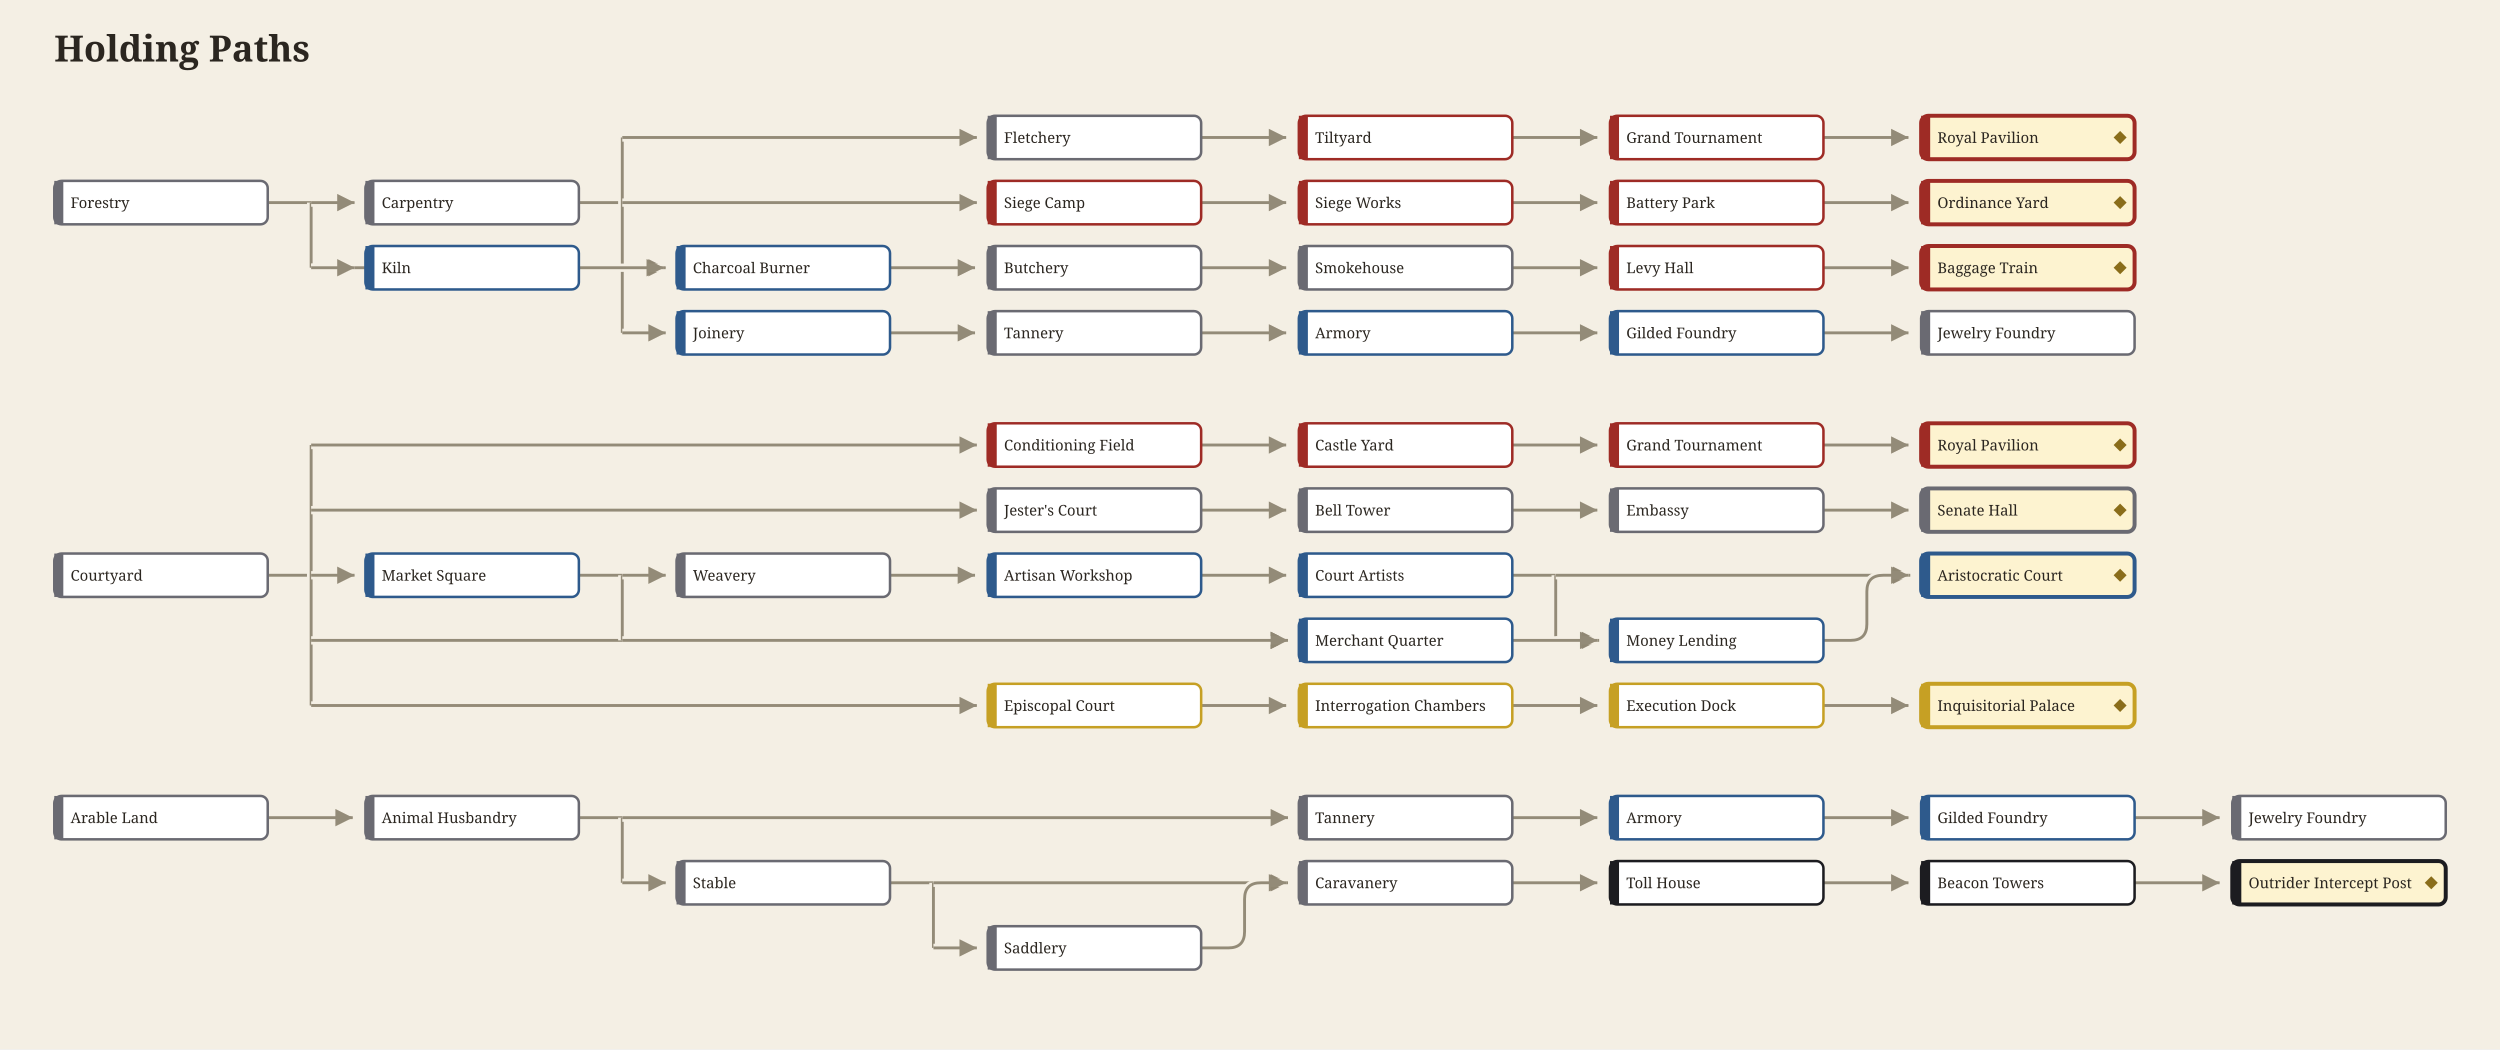
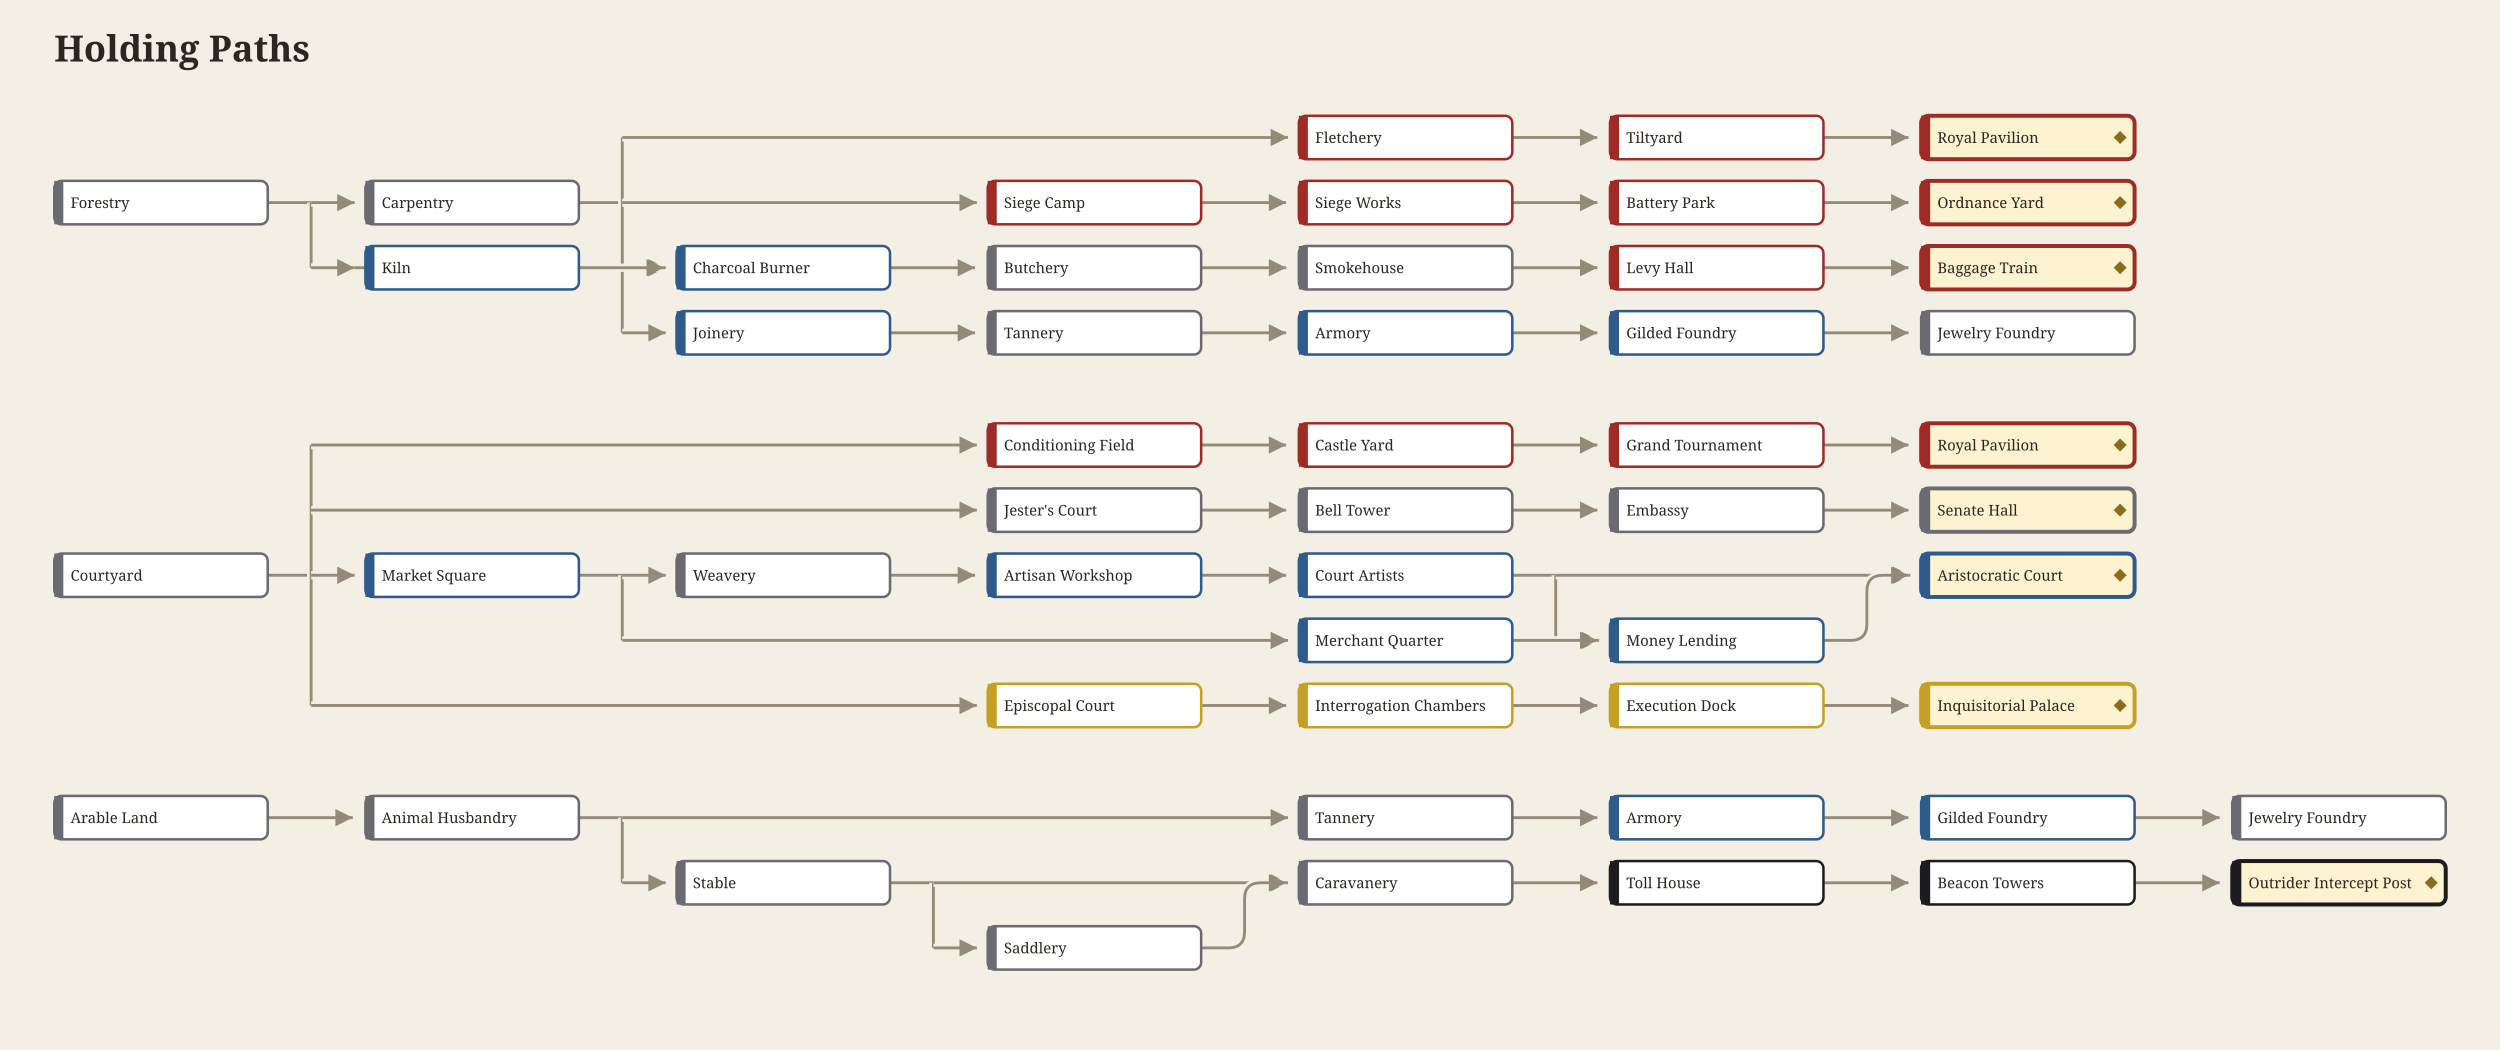
<svg xmlns="http://www.w3.org/2000/svg" width="1382" height="580" viewBox="0 0 1382 580" font-family="Georgia, serif">
  <rect width="1382" height="580" fill="#f4efe4" />
  <defs>
    <marker id="arw-2E5A8C" markerWidth="7" markerHeight="7" refX="6" refY="3" orient="auto">
      <path d="M0,0 L6,3 L0,6 Z" fill="#2E5A8C" />
    </marker>
    <marker id="arw-9E2B25" markerWidth="7" markerHeight="7" refX="6" refY="3" orient="auto">
      <path d="M0,0 L6,3 L0,6 Z" fill="#9E2B25" />
    </marker>
    <marker id="arw-1c9c8c" markerWidth="7" markerHeight="7" refX="6" refY="3" orient="auto">
      <path d="M0,0 L6,3 L0,6 Z" fill="#1c9c8c" />
    </marker>
    <marker id="arw-C6A024" markerWidth="7" markerHeight="7" refX="6" refY="3" orient="auto">
      <path d="M0,0 L6,3 L0,6 Z" fill="#C6A024" />
    </marker>
    <marker id="arw-6A3D8F" markerWidth="7" markerHeight="7" refX="6" refY="3" orient="auto">
      <path d="M0,0 L6,3 L0,6 Z" fill="#6A3D8F" />
    </marker>
    <marker id="arw-CC6A1A" markerWidth="7" markerHeight="7" refX="6" refY="3" orient="auto">
      <path d="M0,0 L6,3 L0,6 Z" fill="#CC6A1A" />
    </marker>
    <marker id="arw-3a7d3a" markerWidth="7" markerHeight="7" refX="6" refY="3" orient="auto">
      <path d="M0,0 L6,3 L0,6 Z" fill="#3a7d3a" />
    </marker>
    <marker id="arw-b5347a" markerWidth="7" markerHeight="7" refX="6" refY="3" orient="auto">
      <path d="M0,0 L6,3 L0,6 Z" fill="#b5347a" />
    </marker>
    <marker id="arw-2b6f9e" markerWidth="7" markerHeight="7" refX="6" refY="3" orient="auto">
      <path d="M0,0 L6,3 L0,6 Z" fill="#2b6f9e" />
    </marker>
    <marker id="arw-8a6d1a" markerWidth="7" markerHeight="7" refX="6" refY="3" orient="auto">
      <path d="M0,0 L6,3 L0,6 Z" fill="#8a6d1a" />
    </marker>
    <marker id="arw-5f5647" markerWidth="7" markerHeight="7" refX="6" refY="3" orient="auto">
      <path d="M0,0 L6,3 L0,6 Z" fill="#5f5647" />
    </marker>
    <marker id="arw-7a2ea0" markerWidth="7" markerHeight="7" refX="6" refY="3" orient="auto">
      <path d="M0,0 L6,3 L0,6 Z" fill="#7a2ea0" />
    </marker>
    <marker id="arw-0f8a7e" markerWidth="7" markerHeight="7" refX="6" refY="3" orient="auto">
      <path d="M0,0 L6,3 L0,6 Z" fill="#0f8a7e" />
    </marker>
    <marker id="arw-a83232" markerWidth="7" markerHeight="7" refX="6" refY="3" orient="auto">
      <path d="M0,0 L6,3 L0,6 Z" fill="#a83232" />
    </marker>
    <marker id="arw-8f8672" markerWidth="7" markerHeight="7" refX="6" refY="3" orient="auto">
      <path d="M0,0 L6,3 L0,6 Z" fill="#8f8672" />
    </marker>
  </defs>
  <text x="30" y="34" font-size="20" font-weight="bold" fill="#2b2620">Holding Paths</text>
  <path d="M148,112 L172,112" fill="none" stroke="#f4efe4" stroke-width="4.6" opacity="1" />
  <path d="M148,112 L172,112" fill="none" stroke="#8f8672" stroke-width="1.6" opacity="0.95" />
  <path d="M172,112 L172,148" fill="none" stroke="#f4efe4" stroke-width="4.6" opacity="1" />
  <path d="M172,112 L172,148" fill="none" stroke="#8f8672" stroke-width="1.6" opacity="0.95" />
  <path d="M172,112 L196,112" fill="none" stroke="#f4efe4" stroke-width="4.6" opacity="1" />
  <path d="M172,112 L196,112" fill="none" stroke="#8f8672" stroke-width="1.6" opacity="0.95" marker-end="url(#arw-8f8672)" />
  <path d="M172,148 L368,148" fill="none" stroke="#f4efe4" stroke-width="4.6" opacity="1" />
  <path d="M172,148 L368,148" fill="none" stroke="#8f8672" stroke-width="1.6" opacity="0.95" marker-end="url(#arw-8f8672)" />
  <path d="M172,148 L196,148" fill="none" stroke="#f4efe4" stroke-width="4.6" opacity="1" />
  <path d="M172,148 L196,148" fill="none" stroke="#8f8672" stroke-width="1.6" opacity="0.95" marker-end="url(#arw-8f8672)" />
  <path d="M320,112 L344,112" fill="none" stroke="#f4efe4" stroke-width="4.6" opacity="1" />
  <path d="M320,112 L344,112" fill="none" stroke="#8f8672" stroke-width="1.6" opacity="0.95" />
  <path d="M344,76 L344,184" fill="none" stroke="#f4efe4" stroke-width="4.6" opacity="1" />
  <path d="M344,76 L344,184" fill="none" stroke="#8f8672" stroke-width="1.6" opacity="0.95" />
-   <path d="M344,76 L540,76" fill="none" stroke="#f4efe4" stroke-width="4.6" opacity="1" />
-   <path d="M344,76 L540,76" fill="none" stroke="#8f8672" stroke-width="1.6" opacity="0.95" marker-end="url(#arw-8f8672)" />
+   <path d="M344,76 L712,76" fill="none" stroke="#f4efe4" stroke-width="4.6" opacity="1" />
+   <path d="M344,76 L712,76" fill="none" stroke="#8f8672" stroke-width="1.6" opacity="0.95" marker-end="url(#arw-8f8672)" />
  <path d="M344,184 L368,184" fill="none" stroke="#f4efe4" stroke-width="4.6" opacity="1" />
  <path d="M344,184 L368,184" fill="none" stroke="#8f8672" stroke-width="1.6" opacity="0.95" marker-end="url(#arw-8f8672)" />
  <path d="M344,112 L540,112" fill="none" stroke="#f4efe4" stroke-width="4.6" opacity="1" />
  <path d="M344,112 L540,112" fill="none" stroke="#8f8672" stroke-width="1.6" opacity="0.95" marker-end="url(#arw-8f8672)" />
  <path d="M320,148 L367,148" fill="none" stroke="#f4efe4" stroke-width="4.6" opacity="1" />
  <path d="M320,148 L367,148" fill="none" stroke="#8f8672" stroke-width="1.6" opacity="0.95" marker-end="url(#arw-8f8672)" />
  <path d="M492,148 L539,148" fill="none" stroke="#f4efe4" stroke-width="4.6" opacity="1" />
  <path d="M492,148 L539,148" fill="none" stroke="#8f8672" stroke-width="1.6" opacity="0.95" marker-end="url(#arw-8f8672)" />
  <path d="M492,184 L539,184" fill="none" stroke="#f4efe4" stroke-width="4.6" opacity="1" />
  <path d="M492,184 L539,184" fill="none" stroke="#8f8672" stroke-width="1.6" opacity="0.95" marker-end="url(#arw-8f8672)" />
  <path d="M664,112 L711,112" fill="none" stroke="#f4efe4" stroke-width="4.6" opacity="1" />
  <path d="M664,112 L711,112" fill="none" stroke="#8f8672" stroke-width="1.6" opacity="0.95" marker-end="url(#arw-8f8672)" />
  <path d="M664,148 L711,148" fill="none" stroke="#f4efe4" stroke-width="4.6" opacity="1" />
  <path d="M664,148 L711,148" fill="none" stroke="#8f8672" stroke-width="1.6" opacity="0.95" marker-end="url(#arw-8f8672)" />
  <path d="M664,184 L711,184" fill="none" stroke="#f4efe4" stroke-width="4.6" opacity="1" />
  <path d="M664,184 L711,184" fill="none" stroke="#8f8672" stroke-width="1.6" opacity="0.95" marker-end="url(#arw-8f8672)" />
-   <path d="M664,76 L711,76" fill="none" stroke="#f4efe4" stroke-width="4.6" opacity="1" />
-   <path d="M664,76 L711,76" fill="none" stroke="#8f8672" stroke-width="1.6" opacity="0.95" marker-end="url(#arw-8f8672)" />
  <path d="M836,112 L883,112" fill="none" stroke="#f4efe4" stroke-width="4.6" opacity="1" />
  <path d="M836,112 L883,112" fill="none" stroke="#8f8672" stroke-width="1.6" opacity="0.95" marker-end="url(#arw-8f8672)" />
  <path d="M836,148 L883,148" fill="none" stroke="#f4efe4" stroke-width="4.6" opacity="1" />
  <path d="M836,148 L883,148" fill="none" stroke="#8f8672" stroke-width="1.6" opacity="0.95" marker-end="url(#arw-8f8672)" />
  <path d="M836,184 L883,184" fill="none" stroke="#f4efe4" stroke-width="4.6" opacity="1" />
  <path d="M836,184 L883,184" fill="none" stroke="#8f8672" stroke-width="1.6" opacity="0.95" marker-end="url(#arw-8f8672)" />
  <path d="M836,76 L883,76" fill="none" stroke="#f4efe4" stroke-width="4.6" opacity="1" />
  <path d="M836,76 L883,76" fill="none" stroke="#8f8672" stroke-width="1.6" opacity="0.95" marker-end="url(#arw-8f8672)" />
  <path d="M1008,112 L1055,112" fill="none" stroke="#f4efe4" stroke-width="4.6" opacity="1" />
  <path d="M1008,112 L1055,112" fill="none" stroke="#8f8672" stroke-width="1.6" opacity="0.95" marker-end="url(#arw-8f8672)" />
  <path d="M1008,148 L1055,148" fill="none" stroke="#f4efe4" stroke-width="4.6" opacity="1" />
  <path d="M1008,148 L1055,148" fill="none" stroke="#8f8672" stroke-width="1.6" opacity="0.95" marker-end="url(#arw-8f8672)" />
  <path d="M1008,184 L1055,184" fill="none" stroke="#f4efe4" stroke-width="4.6" opacity="1" />
  <path d="M1008,184 L1055,184" fill="none" stroke="#8f8672" stroke-width="1.6" opacity="0.95" marker-end="url(#arw-8f8672)" />
  <path d="M1008,76 L1055,76" fill="none" stroke="#f4efe4" stroke-width="4.6" opacity="1" />
  <path d="M1008,76 L1055,76" fill="none" stroke="#8f8672" stroke-width="1.6" opacity="0.95" marker-end="url(#arw-8f8672)" />
  <rect x="30" y="100" width="118" height="24" rx="4" fill="#ffffff" stroke="#6a6a72" stroke-width="1.4" />
  <rect x="30" y="100" width="5" height="24" fill="#6a6a72" />
  <text x="39" y="115" font-size="8.2" fill="#2b2620">Forestry</text>
  <rect x="202" y="100" width="118" height="24" rx="4" fill="#ffffff" stroke="#6a6a72" stroke-width="1.4" />
  <rect x="202" y="100" width="5" height="24" fill="#6a6a72" />
  <text x="211" y="115" font-size="8.2" fill="#2b2620">Carpentry</text>
  <rect x="202" y="136" width="118" height="24" rx="4" fill="#ffffff" stroke="#2E5A8C" stroke-width="1.4" />
  <rect x="202" y="136" width="5" height="24" fill="#2E5A8C" />
  <text x="211" y="151" font-size="8.2" fill="#2b2620">Kiln</text>
  <rect x="374" y="136" width="118" height="24" rx="4" fill="#ffffff" stroke="#2E5A8C" stroke-width="1.4" />
  <rect x="374" y="136" width="5" height="24" fill="#2E5A8C" />
  <text x="383" y="151" font-size="8.2" fill="#2b2620">Charcoal Burner</text>
  <rect x="374" y="172" width="118" height="24" rx="4" fill="#ffffff" stroke="#2E5A8C" stroke-width="1.4" />
  <rect x="374" y="172" width="5" height="24" fill="#2E5A8C" />
  <text x="383" y="187" font-size="8.2" fill="#2b2620">Joinery</text>
  <rect x="546" y="100" width="118" height="24" rx="4" fill="#ffffff" stroke="#9E2B25" stroke-width="1.4" />
  <rect x="546" y="100" width="5" height="24" fill="#9E2B25" />
  <text x="555" y="115" font-size="8.2" fill="#2b2620">Siege Camp</text>
  <rect x="546" y="136" width="118" height="24" rx="4" fill="#ffffff" stroke="#6a6a72" stroke-width="1.4" />
  <rect x="546" y="136" width="5" height="24" fill="#6a6a72" />
  <text x="555" y="151" font-size="8.2" fill="#2b2620">Butchery</text>
  <rect x="546" y="172" width="118" height="24" rx="4" fill="#ffffff" stroke="#6a6a72" stroke-width="1.4" />
  <rect x="546" y="172" width="5" height="24" fill="#6a6a72" />
  <text x="555" y="187" font-size="8.2" fill="#2b2620">Tannery</text>
-   <rect x="546" y="64" width="118" height="24" rx="4" fill="#ffffff" stroke="#6a6a72" stroke-width="1.4" />
-   <rect x="546" y="64" width="5" height="24" fill="#6a6a72" />
-   <text x="555" y="79" font-size="8.2" fill="#2b2620">Fletchery</text>
  <rect x="718" y="100" width="118" height="24" rx="4" fill="#ffffff" stroke="#9E2B25" stroke-width="1.4" />
  <rect x="718" y="100" width="5" height="24" fill="#9E2B25" />
  <text x="727" y="115" font-size="8.2" fill="#2b2620">Siege Works</text>
  <rect x="718" y="136" width="118" height="24" rx="4" fill="#ffffff" stroke="#6a6a72" stroke-width="1.4" />
  <rect x="718" y="136" width="5" height="24" fill="#6a6a72" />
  <text x="727" y="151" font-size="8.2" fill="#2b2620">Smokehouse</text>
  <rect x="718" y="172" width="118" height="24" rx="4" fill="#ffffff" stroke="#2E5A8C" stroke-width="1.4" />
  <rect x="718" y="172" width="5" height="24" fill="#2E5A8C" />
  <text x="727" y="187" font-size="8.2" fill="#2b2620">Armory</text>
  <rect x="718" y="64" width="118" height="24" rx="4" fill="#ffffff" stroke="#9E2B25" stroke-width="1.4" />
  <rect x="718" y="64" width="5" height="24" fill="#9E2B25" />
-   <text x="727" y="79" font-size="8.2" fill="#2b2620">Tiltyard</text>
+   <text x="727" y="79" font-size="8.2" fill="#2b2620">Fletchery</text>
  <rect x="890" y="100" width="118" height="24" rx="4" fill="#ffffff" stroke="#9E2B25" stroke-width="1.4" />
  <rect x="890" y="100" width="5" height="24" fill="#9E2B25" />
  <text x="899" y="115" font-size="8.2" fill="#2b2620">Battery Park</text>
  <rect x="890" y="136" width="118" height="24" rx="4" fill="#ffffff" stroke="#9E2B25" stroke-width="1.4" />
  <rect x="890" y="136" width="5" height="24" fill="#9E2B25" />
  <text x="899" y="151" font-size="8.2" fill="#2b2620">Levy Hall</text>
  <rect x="890" y="172" width="118" height="24" rx="4" fill="#ffffff" stroke="#2E5A8C" stroke-width="1.4" />
  <rect x="890" y="172" width="5" height="24" fill="#2E5A8C" />
  <text x="899" y="187" font-size="8.2" fill="#2b2620">Gilded Foundry</text>
  <rect x="890" y="64" width="118" height="24" rx="4" fill="#ffffff" stroke="#9E2B25" stroke-width="1.4" />
  <rect x="890" y="64" width="5" height="24" fill="#9E2B25" />
-   <text x="899" y="79" font-size="8.2" fill="#2b2620">Grand Tournament</text>
+   <text x="899" y="79" font-size="8.2" fill="#2b2620">Tiltyard</text>
  <rect x="1062" y="100" width="118" height="24" rx="4" fill="#fdf3d0" stroke="#9E2B25" stroke-width="2.2" />
  <rect x="1062" y="100" width="5" height="24" fill="#9E2B25" />
-   <text x="1071" y="115" font-size="8.2" fill="#2b2620">Ordinance Yard</text>
+   <text x="1071" y="115" font-size="8.2" fill="#2b2620">Ordnance Yard</text>
  <polygon points="1172.0,108.4 1175.6,112.0 1172.0,115.6 1168.4,112.0" fill="#8a6d1a" />
  <rect x="1062" y="136" width="118" height="24" rx="4" fill="#fdf3d0" stroke="#9E2B25" stroke-width="2.2" />
  <rect x="1062" y="136" width="5" height="24" fill="#9E2B25" />
  <text x="1071" y="151" font-size="8.2" fill="#2b2620">Baggage Train</text>
  <polygon points="1172.0,144.4 1175.6,148.0 1172.0,151.6 1168.4,148.0" fill="#8a6d1a" />
  <rect x="1062" y="172" width="118" height="24" rx="4" fill="#ffffff" stroke="#6a6a72" stroke-width="1.4" />
  <rect x="1062" y="172" width="5" height="24" fill="#6a6a72" />
  <text x="1071" y="187" font-size="8.2" fill="#2b2620">Jewelry Foundry</text>
  <rect x="1062" y="64" width="118" height="24" rx="4" fill="#fdf3d0" stroke="#9E2B25" stroke-width="2.2" />
  <rect x="1062" y="64" width="5" height="24" fill="#9E2B25" />
  <text x="1071" y="79" font-size="8.2" fill="#2b2620">Royal Pavilion</text>
  <polygon points="1172.0,72.4 1175.6,76.0 1172.0,79.6 1168.4,76.0" fill="#8a6d1a" />
  <path d="M148,318 L172,318" fill="none" stroke="#f4efe4" stroke-width="4.6" opacity="1" />
  <path d="M148,318 L172,318" fill="none" stroke="#8f8672" stroke-width="1.6" opacity="0.95" />
  <path d="M172,246 L172,390" fill="none" stroke="#f4efe4" stroke-width="4.6" opacity="1" />
  <path d="M172,246 L172,390" fill="none" stroke="#8f8672" stroke-width="1.6" opacity="0.95" />
  <path d="M172,318 L196,318" fill="none" stroke="#f4efe4" stroke-width="4.6" opacity="1" />
  <path d="M172,318 L196,318" fill="none" stroke="#8f8672" stroke-width="1.6" opacity="0.95" marker-end="url(#arw-8f8672)" />
-   <path d="M172,354 L712,354" fill="none" stroke="#f4efe4" stroke-width="4.6" opacity="1" />
-   <path d="M172,354 L712,354" fill="none" stroke="#8f8672" stroke-width="1.6" opacity="0.95" marker-end="url(#arw-8f8672)" />
  <path d="M172,282 L540,282" fill="none" stroke="#f4efe4" stroke-width="4.6" opacity="1" />
  <path d="M172,282 L540,282" fill="none" stroke="#8f8672" stroke-width="1.6" opacity="0.95" marker-end="url(#arw-8f8672)" />
  <path d="M172,390 L540,390" fill="none" stroke="#f4efe4" stroke-width="4.6" opacity="1" />
  <path d="M172,390 L540,390" fill="none" stroke="#8f8672" stroke-width="1.6" opacity="0.95" marker-end="url(#arw-8f8672)" />
  <path d="M172,246 L540,246" fill="none" stroke="#f4efe4" stroke-width="4.6" opacity="1" />
  <path d="M172,246 L540,246" fill="none" stroke="#8f8672" stroke-width="1.6" opacity="0.95" marker-end="url(#arw-8f8672)" />
  <path d="M320,318 L344,318" fill="none" stroke="#f4efe4" stroke-width="4.6" opacity="1" />
  <path d="M320,318 L344,318" fill="none" stroke="#8f8672" stroke-width="1.6" opacity="0.95" />
  <path d="M344,318 L344,354" fill="none" stroke="#f4efe4" stroke-width="4.6" opacity="1" />
  <path d="M344,318 L344,354" fill="none" stroke="#8f8672" stroke-width="1.6" opacity="0.95" />
  <path d="M344,318 L368,318" fill="none" stroke="#f4efe4" stroke-width="4.6" opacity="1" />
  <path d="M344,318 L368,318" fill="none" stroke="#8f8672" stroke-width="1.6" opacity="0.95" marker-end="url(#arw-8f8672)" />
  <path d="M344,354 L712,354" fill="none" stroke="#f4efe4" stroke-width="4.6" opacity="1" />
  <path d="M344,354 L712,354" fill="none" stroke="#8f8672" stroke-width="1.6" opacity="0.95" marker-end="url(#arw-8f8672)" />
  <path d="M492,318 L539,318" fill="none" stroke="#f4efe4" stroke-width="4.6" opacity="1" />
  <path d="M492,318 L539,318" fill="none" stroke="#8f8672" stroke-width="1.6" opacity="0.95" marker-end="url(#arw-8f8672)" />
  <path d="M664,318 L711,318" fill="none" stroke="#f4efe4" stroke-width="4.6" opacity="1" />
  <path d="M664,318 L711,318" fill="none" stroke="#8f8672" stroke-width="1.6" opacity="0.95" marker-end="url(#arw-8f8672)" />
  <path d="M664,390 L711,390" fill="none" stroke="#f4efe4" stroke-width="4.6" opacity="1" />
  <path d="M664,390 L711,390" fill="none" stroke="#8f8672" stroke-width="1.6" opacity="0.95" marker-end="url(#arw-8f8672)" />
  <path d="M664,246 L711,246" fill="none" stroke="#f4efe4" stroke-width="4.6" opacity="1" />
  <path d="M664,246 L711,246" fill="none" stroke="#8f8672" stroke-width="1.6" opacity="0.95" marker-end="url(#arw-8f8672)" />
  <path d="M664,282 L711,282" fill="none" stroke="#f4efe4" stroke-width="4.6" opacity="1" />
  <path d="M664,282 L711,282" fill="none" stroke="#8f8672" stroke-width="1.6" opacity="0.95" marker-end="url(#arw-8f8672)" />
  <path d="M836,318 L860,318" fill="none" stroke="#f4efe4" stroke-width="4.6" opacity="1" />
  <path d="M836,318 L860,318" fill="none" stroke="#8f8672" stroke-width="1.6" opacity="0.95" />
  <path d="M860,318 L860,354" fill="none" stroke="#f4efe4" stroke-width="4.6" opacity="1" />
  <path d="M860,318 L860,354" fill="none" stroke="#8f8672" stroke-width="1.6" opacity="0.95" />
  <path d="M860,354 L884,354" fill="none" stroke="#f4efe4" stroke-width="4.6" opacity="1" />
  <path d="M860,354 L884,354" fill="none" stroke="#8f8672" stroke-width="1.6" opacity="0.95" marker-end="url(#arw-8f8672)" />
  <path d="M860,318 L1056,318" fill="none" stroke="#f4efe4" stroke-width="4.6" opacity="1" />
  <path d="M860,318 L1056,318" fill="none" stroke="#8f8672" stroke-width="1.6" opacity="0.95" marker-end="url(#arw-8f8672)" />
  <path d="M836,354 L883,354" fill="none" stroke="#f4efe4" stroke-width="4.6" opacity="1" />
  <path d="M836,354 L883,354" fill="none" stroke="#8f8672" stroke-width="1.6" opacity="0.95" marker-end="url(#arw-8f8672)" />
  <path d="M836,390 L883,390" fill="none" stroke="#f4efe4" stroke-width="4.6" opacity="1" />
  <path d="M836,390 L883,390" fill="none" stroke="#8f8672" stroke-width="1.6" opacity="0.95" marker-end="url(#arw-8f8672)" />
  <path d="M836,246 L883,246" fill="none" stroke="#f4efe4" stroke-width="4.6" opacity="1" />
  <path d="M836,246 L883,246" fill="none" stroke="#8f8672" stroke-width="1.6" opacity="0.95" marker-end="url(#arw-8f8672)" />
  <path d="M836,282 L883,282" fill="none" stroke="#f4efe4" stroke-width="4.6" opacity="1" />
  <path d="M836,282 L883,282" fill="none" stroke="#8f8672" stroke-width="1.6" opacity="0.95" marker-end="url(#arw-8f8672)" />
  <path d="M1008,354 L1023,354 Q1032,354 1032,345 L1032,327 Q1032,318 1041,318 L1055,318" fill="none" stroke="#f4efe4" stroke-width="4.6" opacity="1" />
  <path d="M1008,354 L1023,354 Q1032,354 1032,345 L1032,327 Q1032,318 1041,318 L1055,318" fill="none" stroke="#8f8672" stroke-width="1.6" opacity="0.95" marker-end="url(#arw-8f8672)" />
  <path d="M1008,390 L1055,390" fill="none" stroke="#f4efe4" stroke-width="4.6" opacity="1" />
  <path d="M1008,390 L1055,390" fill="none" stroke="#8f8672" stroke-width="1.6" opacity="0.95" marker-end="url(#arw-8f8672)" />
  <path d="M1008,246 L1055,246" fill="none" stroke="#f4efe4" stroke-width="4.6" opacity="1" />
  <path d="M1008,246 L1055,246" fill="none" stroke="#8f8672" stroke-width="1.6" opacity="0.95" marker-end="url(#arw-8f8672)" />
  <path d="M1008,282 L1055,282" fill="none" stroke="#f4efe4" stroke-width="4.6" opacity="1" />
  <path d="M1008,282 L1055,282" fill="none" stroke="#8f8672" stroke-width="1.6" opacity="0.95" marker-end="url(#arw-8f8672)" />
  <rect x="30" y="306" width="118" height="24" rx="4" fill="#ffffff" stroke="#6a6a72" stroke-width="1.4" />
  <rect x="30" y="306" width="5" height="24" fill="#6a6a72" />
  <text x="39" y="321" font-size="8.2" fill="#2b2620">Courtyard</text>
  <rect x="202" y="306" width="118" height="24" rx="4" fill="#ffffff" stroke="#2E5A8C" stroke-width="1.4" />
  <rect x="202" y="306" width="5" height="24" fill="#2E5A8C" />
  <text x="211" y="321" font-size="8.2" fill="#2b2620">Market Square</text>
  <rect x="374" y="306" width="118" height="24" rx="4" fill="#ffffff" stroke="#6a6a72" stroke-width="1.4" />
  <rect x="374" y="306" width="5" height="24" fill="#6a6a72" />
  <text x="383" y="321" font-size="8.2" fill="#2b2620">Weavery</text>
  <rect x="546" y="306" width="118" height="24" rx="4" fill="#ffffff" stroke="#2E5A8C" stroke-width="1.4" />
  <rect x="546" y="306" width="5" height="24" fill="#2E5A8C" />
  <text x="555" y="321" font-size="8.2" fill="#2b2620">Artisan Workshop</text>
  <rect x="546" y="378" width="118" height="24" rx="4" fill="#ffffff" stroke="#C6A024" stroke-width="1.4" />
  <rect x="546" y="378" width="5" height="24" fill="#C6A024" />
  <text x="555" y="393" font-size="8.2" fill="#2b2620">Episcopal Court</text>
  <rect x="546" y="234" width="118" height="24" rx="4" fill="#ffffff" stroke="#9E2B25" stroke-width="1.4" />
  <rect x="546" y="234" width="5" height="24" fill="#9E2B25" />
  <text x="555" y="249" font-size="8.2" fill="#2b2620">Conditioning Field</text>
  <rect x="546" y="270" width="118" height="24" rx="4" fill="#ffffff" stroke="#6a6a72" stroke-width="1.4" />
  <rect x="546" y="270" width="5" height="24" fill="#6a6a72" />
  <text x="555" y="285" font-size="8.2" fill="#2b2620">Jester's Court</text>
  <rect x="718" y="306" width="118" height="24" rx="4" fill="#ffffff" stroke="#2E5A8C" stroke-width="1.4" />
  <rect x="718" y="306" width="5" height="24" fill="#2E5A8C" />
  <text x="727" y="321" font-size="8.2" fill="#2b2620">Court Artists</text>
  <rect x="718" y="342" width="118" height="24" rx="4" fill="#ffffff" stroke="#2E5A8C" stroke-width="1.4" />
  <rect x="718" y="342" width="5" height="24" fill="#2E5A8C" />
  <text x="727" y="357" font-size="8.2" fill="#2b2620">Merchant Quarter</text>
  <rect x="718" y="378" width="118" height="24" rx="4" fill="#ffffff" stroke="#C6A024" stroke-width="1.4" />
  <rect x="718" y="378" width="5" height="24" fill="#C6A024" />
  <text x="727" y="393" font-size="8.2" fill="#2b2620">Interrogation Chambers</text>
  <rect x="718" y="234" width="118" height="24" rx="4" fill="#ffffff" stroke="#9E2B25" stroke-width="1.4" />
  <rect x="718" y="234" width="5" height="24" fill="#9E2B25" />
  <text x="727" y="249" font-size="8.2" fill="#2b2620">Castle Yard</text>
  <rect x="718" y="270" width="118" height="24" rx="4" fill="#ffffff" stroke="#6a6a72" stroke-width="1.4" />
  <rect x="718" y="270" width="5" height="24" fill="#6a6a72" />
  <text x="727" y="285" font-size="8.2" fill="#2b2620">Bell Tower</text>
  <rect x="890" y="342" width="118" height="24" rx="4" fill="#ffffff" stroke="#2E5A8C" stroke-width="1.4" />
  <rect x="890" y="342" width="5" height="24" fill="#2E5A8C" />
  <text x="899" y="357" font-size="8.2" fill="#2b2620">Money Lending</text>
  <rect x="890" y="378" width="118" height="24" rx="4" fill="#ffffff" stroke="#C6A024" stroke-width="1.4" />
  <rect x="890" y="378" width="5" height="24" fill="#C6A024" />
  <text x="899" y="393" font-size="8.2" fill="#2b2620">Execution Dock</text>
  <rect x="890" y="234" width="118" height="24" rx="4" fill="#ffffff" stroke="#9E2B25" stroke-width="1.4" />
  <rect x="890" y="234" width="5" height="24" fill="#9E2B25" />
  <text x="899" y="249" font-size="8.2" fill="#2b2620">Grand Tournament</text>
  <rect x="890" y="270" width="118" height="24" rx="4" fill="#ffffff" stroke="#6a6a72" stroke-width="1.4" />
  <rect x="890" y="270" width="5" height="24" fill="#6a6a72" />
  <text x="899" y="285" font-size="8.2" fill="#2b2620">Embassy</text>
  <rect x="1062" y="306" width="118" height="24" rx="4" fill="#fdf3d0" stroke="#2E5A8C" stroke-width="2.2" />
  <rect x="1062" y="306" width="5" height="24" fill="#2E5A8C" />
  <text x="1071" y="321" font-size="8.2" fill="#2b2620">Aristocratic Court</text>
  <polygon points="1172.0,314.4 1175.6,318.0 1172.0,321.6 1168.4,318.0" fill="#8a6d1a" />
  <rect x="1062" y="378" width="118" height="24" rx="4" fill="#fdf3d0" stroke="#C6A024" stroke-width="2.2" />
  <rect x="1062" y="378" width="5" height="24" fill="#C6A024" />
  <text x="1071" y="393" font-size="8.2" fill="#2b2620">Inquisitorial Palace</text>
  <polygon points="1172.0,386.4 1175.6,390.0 1172.0,393.6 1168.4,390.0" fill="#8a6d1a" />
  <rect x="1062" y="234" width="118" height="24" rx="4" fill="#fdf3d0" stroke="#9E2B25" stroke-width="2.2" />
  <rect x="1062" y="234" width="5" height="24" fill="#9E2B25" />
  <text x="1071" y="249" font-size="8.2" fill="#2b2620">Royal Pavilion</text>
  <polygon points="1172.0,242.4 1175.6,246.0 1172.0,249.6 1168.4,246.0" fill="#8a6d1a" />
  <rect x="1062" y="270" width="118" height="24" rx="4" fill="#fdf3d0" stroke="#6a6a72" stroke-width="2.2" />
  <rect x="1062" y="270" width="5" height="24" fill="#6a6a72" />
  <text x="1071" y="285" font-size="8.2" fill="#2b2620">Senate Hall</text>
  <polygon points="1172.0,278.4 1175.6,282.0 1172.0,285.6 1168.4,282.0" fill="#8a6d1a" />
  <path d="M148,452 L195,452" fill="none" stroke="#f4efe4" stroke-width="4.6" opacity="1" />
  <path d="M148,452 L195,452" fill="none" stroke="#8f8672" stroke-width="1.6" opacity="0.95" marker-end="url(#arw-8f8672)" />
  <path d="M320,452 L344,452" fill="none" stroke="#f4efe4" stroke-width="4.6" opacity="1" />
  <path d="M320,452 L344,452" fill="none" stroke="#8f8672" stroke-width="1.6" opacity="0.95" />
  <path d="M344,452 L344,488" fill="none" stroke="#f4efe4" stroke-width="4.6" opacity="1" />
  <path d="M344,452 L344,488" fill="none" stroke="#8f8672" stroke-width="1.6" opacity="0.95" />
  <path d="M344,452 L712,452" fill="none" stroke="#f4efe4" stroke-width="4.6" opacity="1" />
  <path d="M344,452 L712,452" fill="none" stroke="#8f8672" stroke-width="1.6" opacity="0.95" marker-end="url(#arw-8f8672)" />
  <path d="M344,488 L368,488" fill="none" stroke="#f4efe4" stroke-width="4.6" opacity="1" />
  <path d="M344,488 L368,488" fill="none" stroke="#8f8672" stroke-width="1.6" opacity="0.95" marker-end="url(#arw-8f8672)" />
  <path d="M492,488 L516,488" fill="none" stroke="#f4efe4" stroke-width="4.6" opacity="1" />
  <path d="M492,488 L516,488" fill="none" stroke="#8f8672" stroke-width="1.6" opacity="0.95" />
  <path d="M516,488 L516,524" fill="none" stroke="#f4efe4" stroke-width="4.6" opacity="1" />
  <path d="M516,488 L516,524" fill="none" stroke="#8f8672" stroke-width="1.6" opacity="0.95" />
  <path d="M516,524 L540,524" fill="none" stroke="#f4efe4" stroke-width="4.6" opacity="1" />
  <path d="M516,524 L540,524" fill="none" stroke="#8f8672" stroke-width="1.6" opacity="0.95" marker-end="url(#arw-8f8672)" />
  <path d="M516,488 L712,488" fill="none" stroke="#f4efe4" stroke-width="4.6" opacity="1" />
  <path d="M516,488 L712,488" fill="none" stroke="#8f8672" stroke-width="1.6" opacity="0.95" marker-end="url(#arw-8f8672)" />
  <path d="M664,524 L679,524 Q688,524 688,515 L688,497 Q688,488 697,488 L711,488" fill="none" stroke="#f4efe4" stroke-width="4.6" opacity="1" />
  <path d="M664,524 L679,524 Q688,524 688,515 L688,497 Q688,488 697,488 L711,488" fill="none" stroke="#8f8672" stroke-width="1.6" opacity="0.95" marker-end="url(#arw-8f8672)" />
  <path d="M836,452 L883,452" fill="none" stroke="#f4efe4" stroke-width="4.6" opacity="1" />
  <path d="M836,452 L883,452" fill="none" stroke="#8f8672" stroke-width="1.6" opacity="0.95" marker-end="url(#arw-8f8672)" />
  <path d="M836,488 L883,488" fill="none" stroke="#f4efe4" stroke-width="4.6" opacity="1" />
  <path d="M836,488 L883,488" fill="none" stroke="#8f8672" stroke-width="1.6" opacity="0.95" marker-end="url(#arw-8f8672)" />
  <path d="M1008,452 L1055,452" fill="none" stroke="#f4efe4" stroke-width="4.6" opacity="1" />
  <path d="M1008,452 L1055,452" fill="none" stroke="#8f8672" stroke-width="1.6" opacity="0.95" marker-end="url(#arw-8f8672)" />
  <path d="M1008,488 L1055,488" fill="none" stroke="#f4efe4" stroke-width="4.6" opacity="1" />
  <path d="M1008,488 L1055,488" fill="none" stroke="#8f8672" stroke-width="1.6" opacity="0.95" marker-end="url(#arw-8f8672)" />
  <path d="M1180,452 L1227,452" fill="none" stroke="#f4efe4" stroke-width="4.6" opacity="1" />
  <path d="M1180,452 L1227,452" fill="none" stroke="#8f8672" stroke-width="1.6" opacity="0.95" marker-end="url(#arw-8f8672)" />
  <path d="M1180,488 L1227,488" fill="none" stroke="#f4efe4" stroke-width="4.6" opacity="1" />
  <path d="M1180,488 L1227,488" fill="none" stroke="#8f8672" stroke-width="1.6" opacity="0.95" marker-end="url(#arw-8f8672)" />
  <rect x="30" y="440" width="118" height="24" rx="4" fill="#ffffff" stroke="#6a6a72" stroke-width="1.4" />
  <rect x="30" y="440" width="5" height="24" fill="#6a6a72" />
  <text x="39" y="455" font-size="8.2" fill="#2b2620">Arable Land</text>
  <rect x="202" y="440" width="118" height="24" rx="4" fill="#ffffff" stroke="#6a6a72" stroke-width="1.4" />
  <rect x="202" y="440" width="5" height="24" fill="#6a6a72" />
  <text x="211" y="455" font-size="8.2" fill="#2b2620">Animal Husbandry</text>
  <rect x="374" y="476" width="118" height="24" rx="4" fill="#ffffff" stroke="#6a6a72" stroke-width="1.4" />
  <rect x="374" y="476" width="5" height="24" fill="#6a6a72" />
  <text x="383" y="491" font-size="8.2" fill="#2b2620">Stable</text>
  <rect x="546" y="512" width="118" height="24" rx="4" fill="#ffffff" stroke="#6a6a72" stroke-width="1.4" />
  <rect x="546" y="512" width="5" height="24" fill="#6a6a72" />
  <text x="555" y="527" font-size="8.2" fill="#2b2620">Saddlery</text>
  <rect x="718" y="440" width="118" height="24" rx="4" fill="#ffffff" stroke="#6a6a72" stroke-width="1.4" />
  <rect x="718" y="440" width="5" height="24" fill="#6a6a72" />
  <text x="727" y="455" font-size="8.2" fill="#2b2620">Tannery</text>
  <rect x="718" y="476" width="118" height="24" rx="4" fill="#ffffff" stroke="#6a6a72" stroke-width="1.4" />
  <rect x="718" y="476" width="5" height="24" fill="#6a6a72" />
  <text x="727" y="491" font-size="8.2" fill="#2b2620">Caravanery</text>
  <rect x="890" y="440" width="118" height="24" rx="4" fill="#ffffff" stroke="#2E5A8C" stroke-width="1.4" />
  <rect x="890" y="440" width="5" height="24" fill="#2E5A8C" />
  <text x="899" y="455" font-size="8.2" fill="#2b2620">Armory</text>
  <rect x="890" y="476" width="118" height="24" rx="4" fill="#ffffff" stroke="#1c1c20" stroke-width="1.4" />
  <rect x="890" y="476" width="5" height="24" fill="#1c1c20" />
  <text x="899" y="491" font-size="8.2" fill="#2b2620">Toll House</text>
  <rect x="1062" y="440" width="118" height="24" rx="4" fill="#ffffff" stroke="#2E5A8C" stroke-width="1.4" />
  <rect x="1062" y="440" width="5" height="24" fill="#2E5A8C" />
  <text x="1071" y="455" font-size="8.2" fill="#2b2620">Gilded Foundry</text>
  <rect x="1062" y="476" width="118" height="24" rx="4" fill="#ffffff" stroke="#1c1c20" stroke-width="1.4" />
  <rect x="1062" y="476" width="5" height="24" fill="#1c1c20" />
  <text x="1071" y="491" font-size="8.2" fill="#2b2620">Beacon Towers</text>
  <rect x="1234" y="440" width="118" height="24" rx="4" fill="#ffffff" stroke="#6a6a72" stroke-width="1.4" />
  <rect x="1234" y="440" width="5" height="24" fill="#6a6a72" />
  <text x="1243" y="455" font-size="8.2" fill="#2b2620">Jewelry Foundry</text>
  <rect x="1234" y="476" width="118" height="24" rx="4" fill="#fdf3d0" stroke="#1c1c20" stroke-width="2.2" />
  <rect x="1234" y="476" width="5" height="24" fill="#1c1c20" />
  <text x="1243" y="491" font-size="8.2" fill="#2b2620">Outrider Intercept Post</text>
  <polygon points="1344.0,484.4 1347.6,488.0 1344.0,491.6 1340.4,488.0" fill="#8a6d1a" />
</svg>
